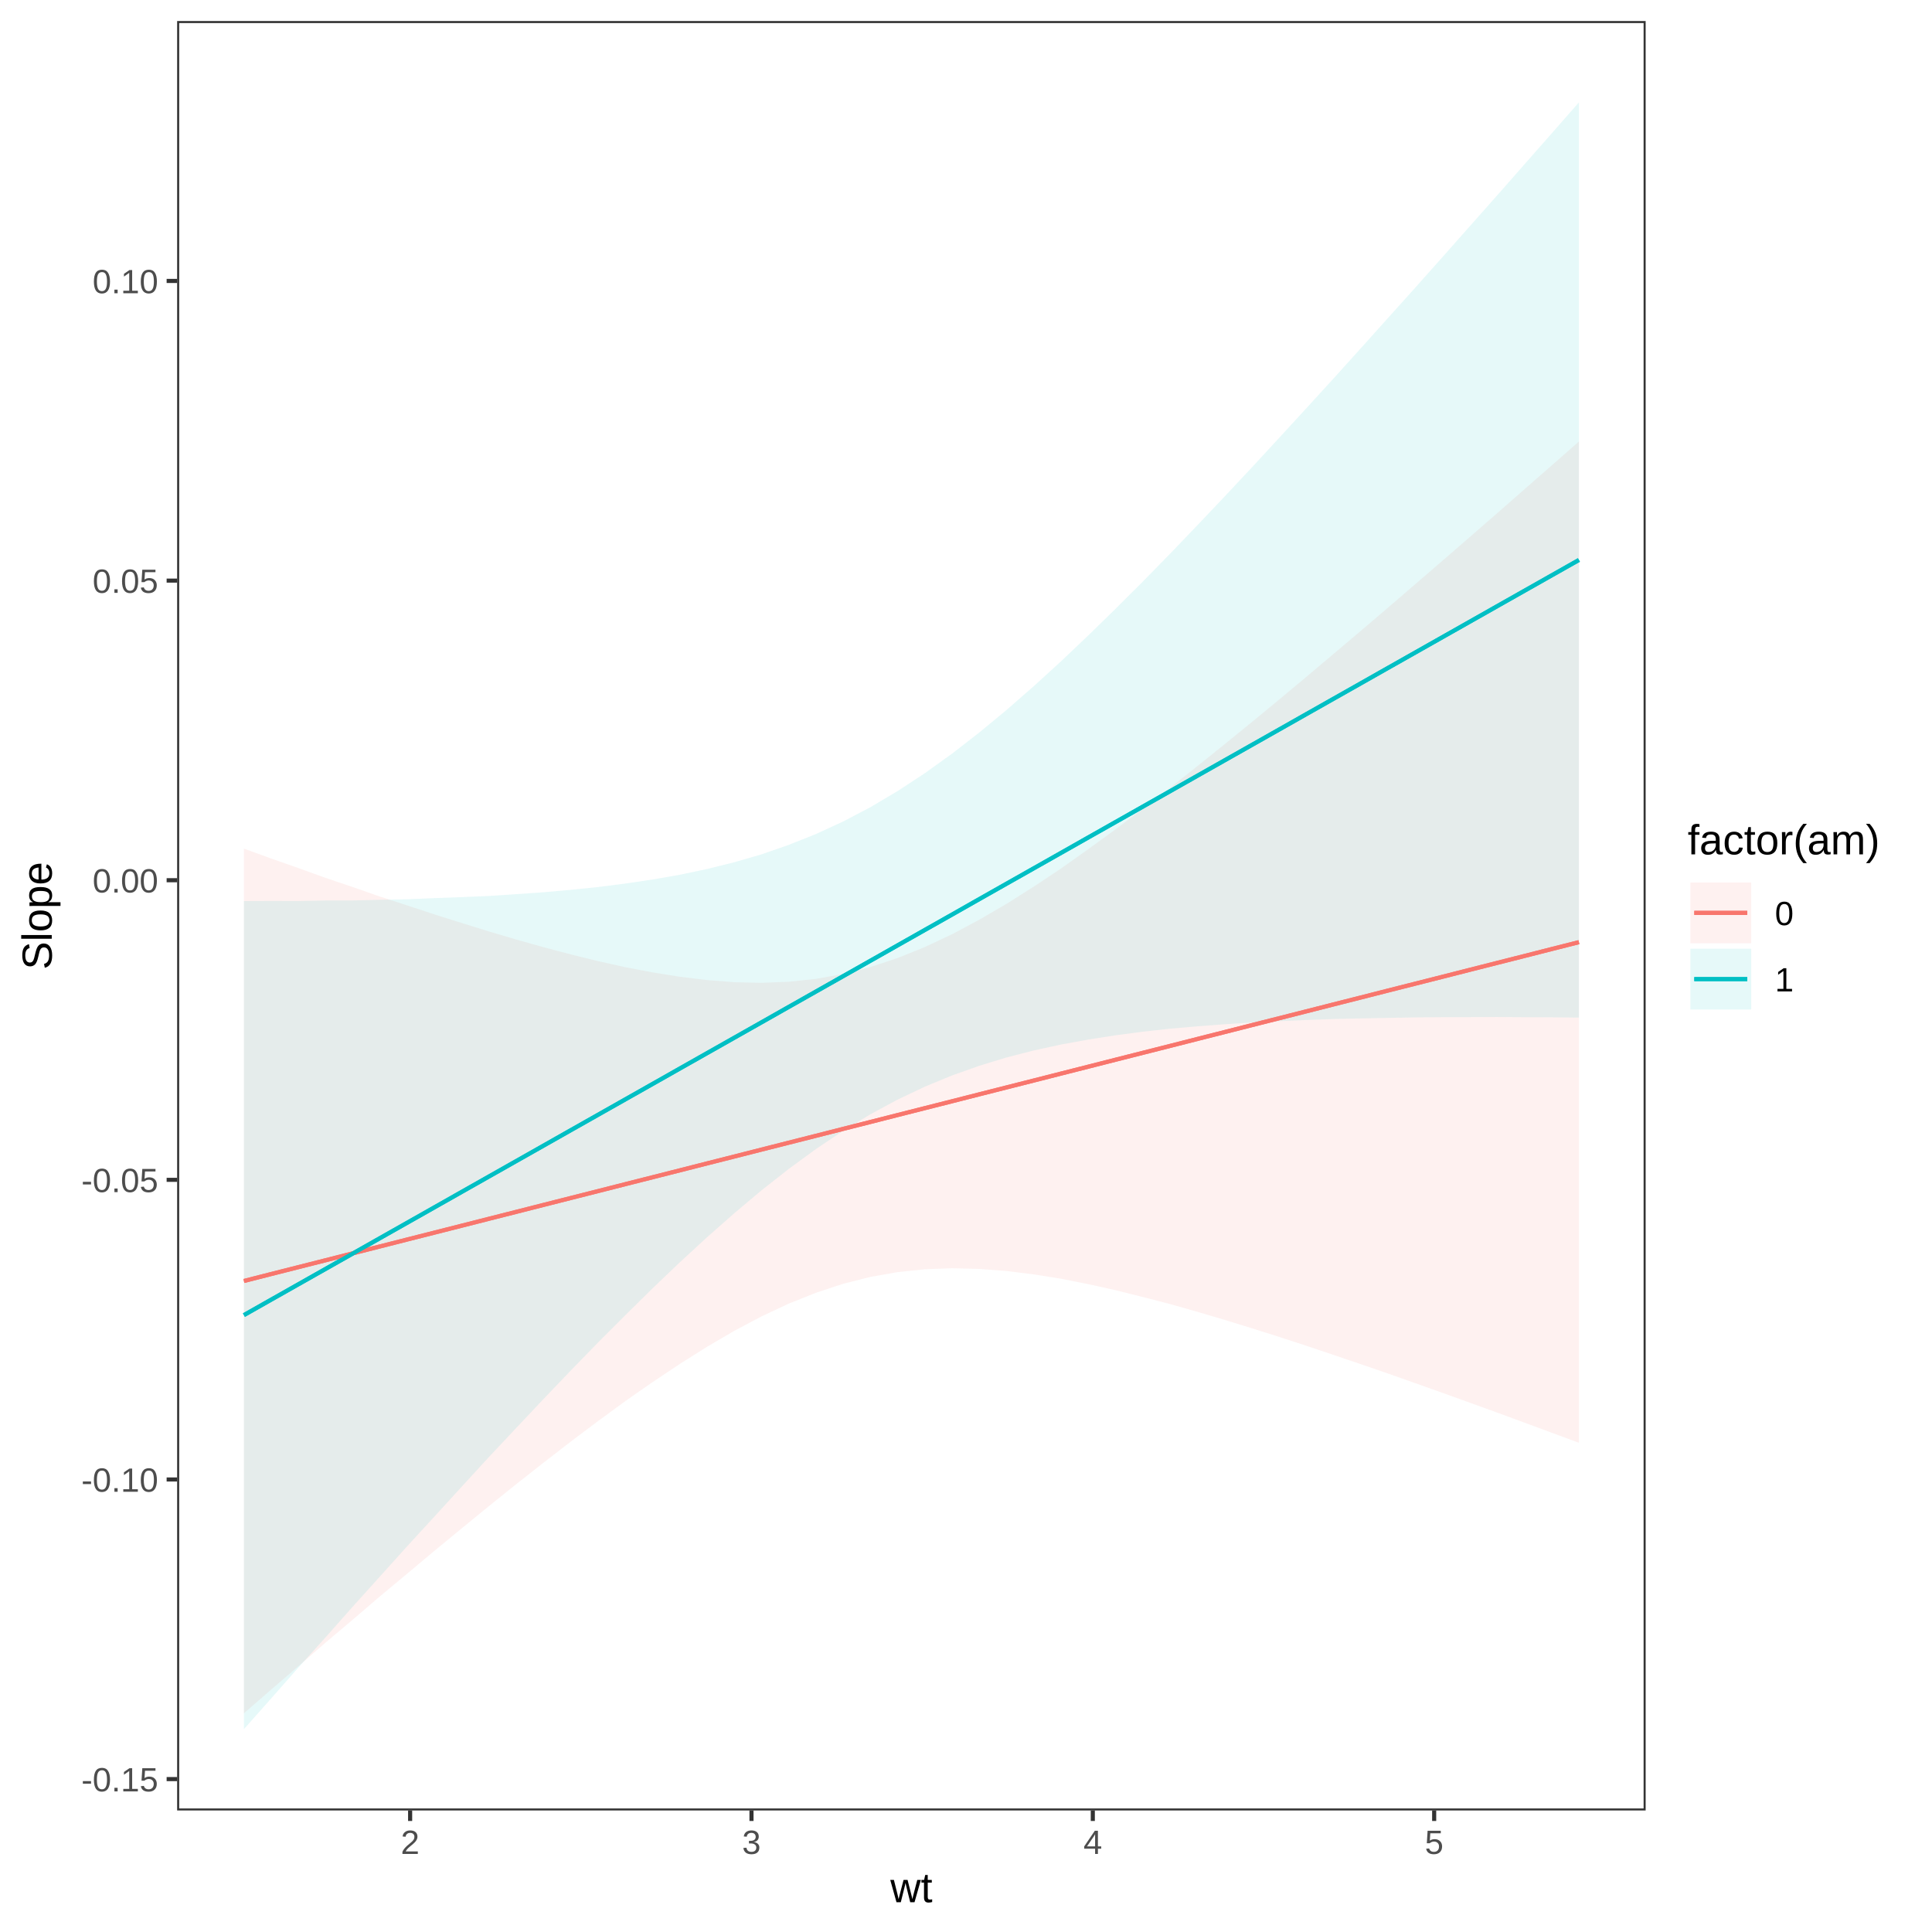
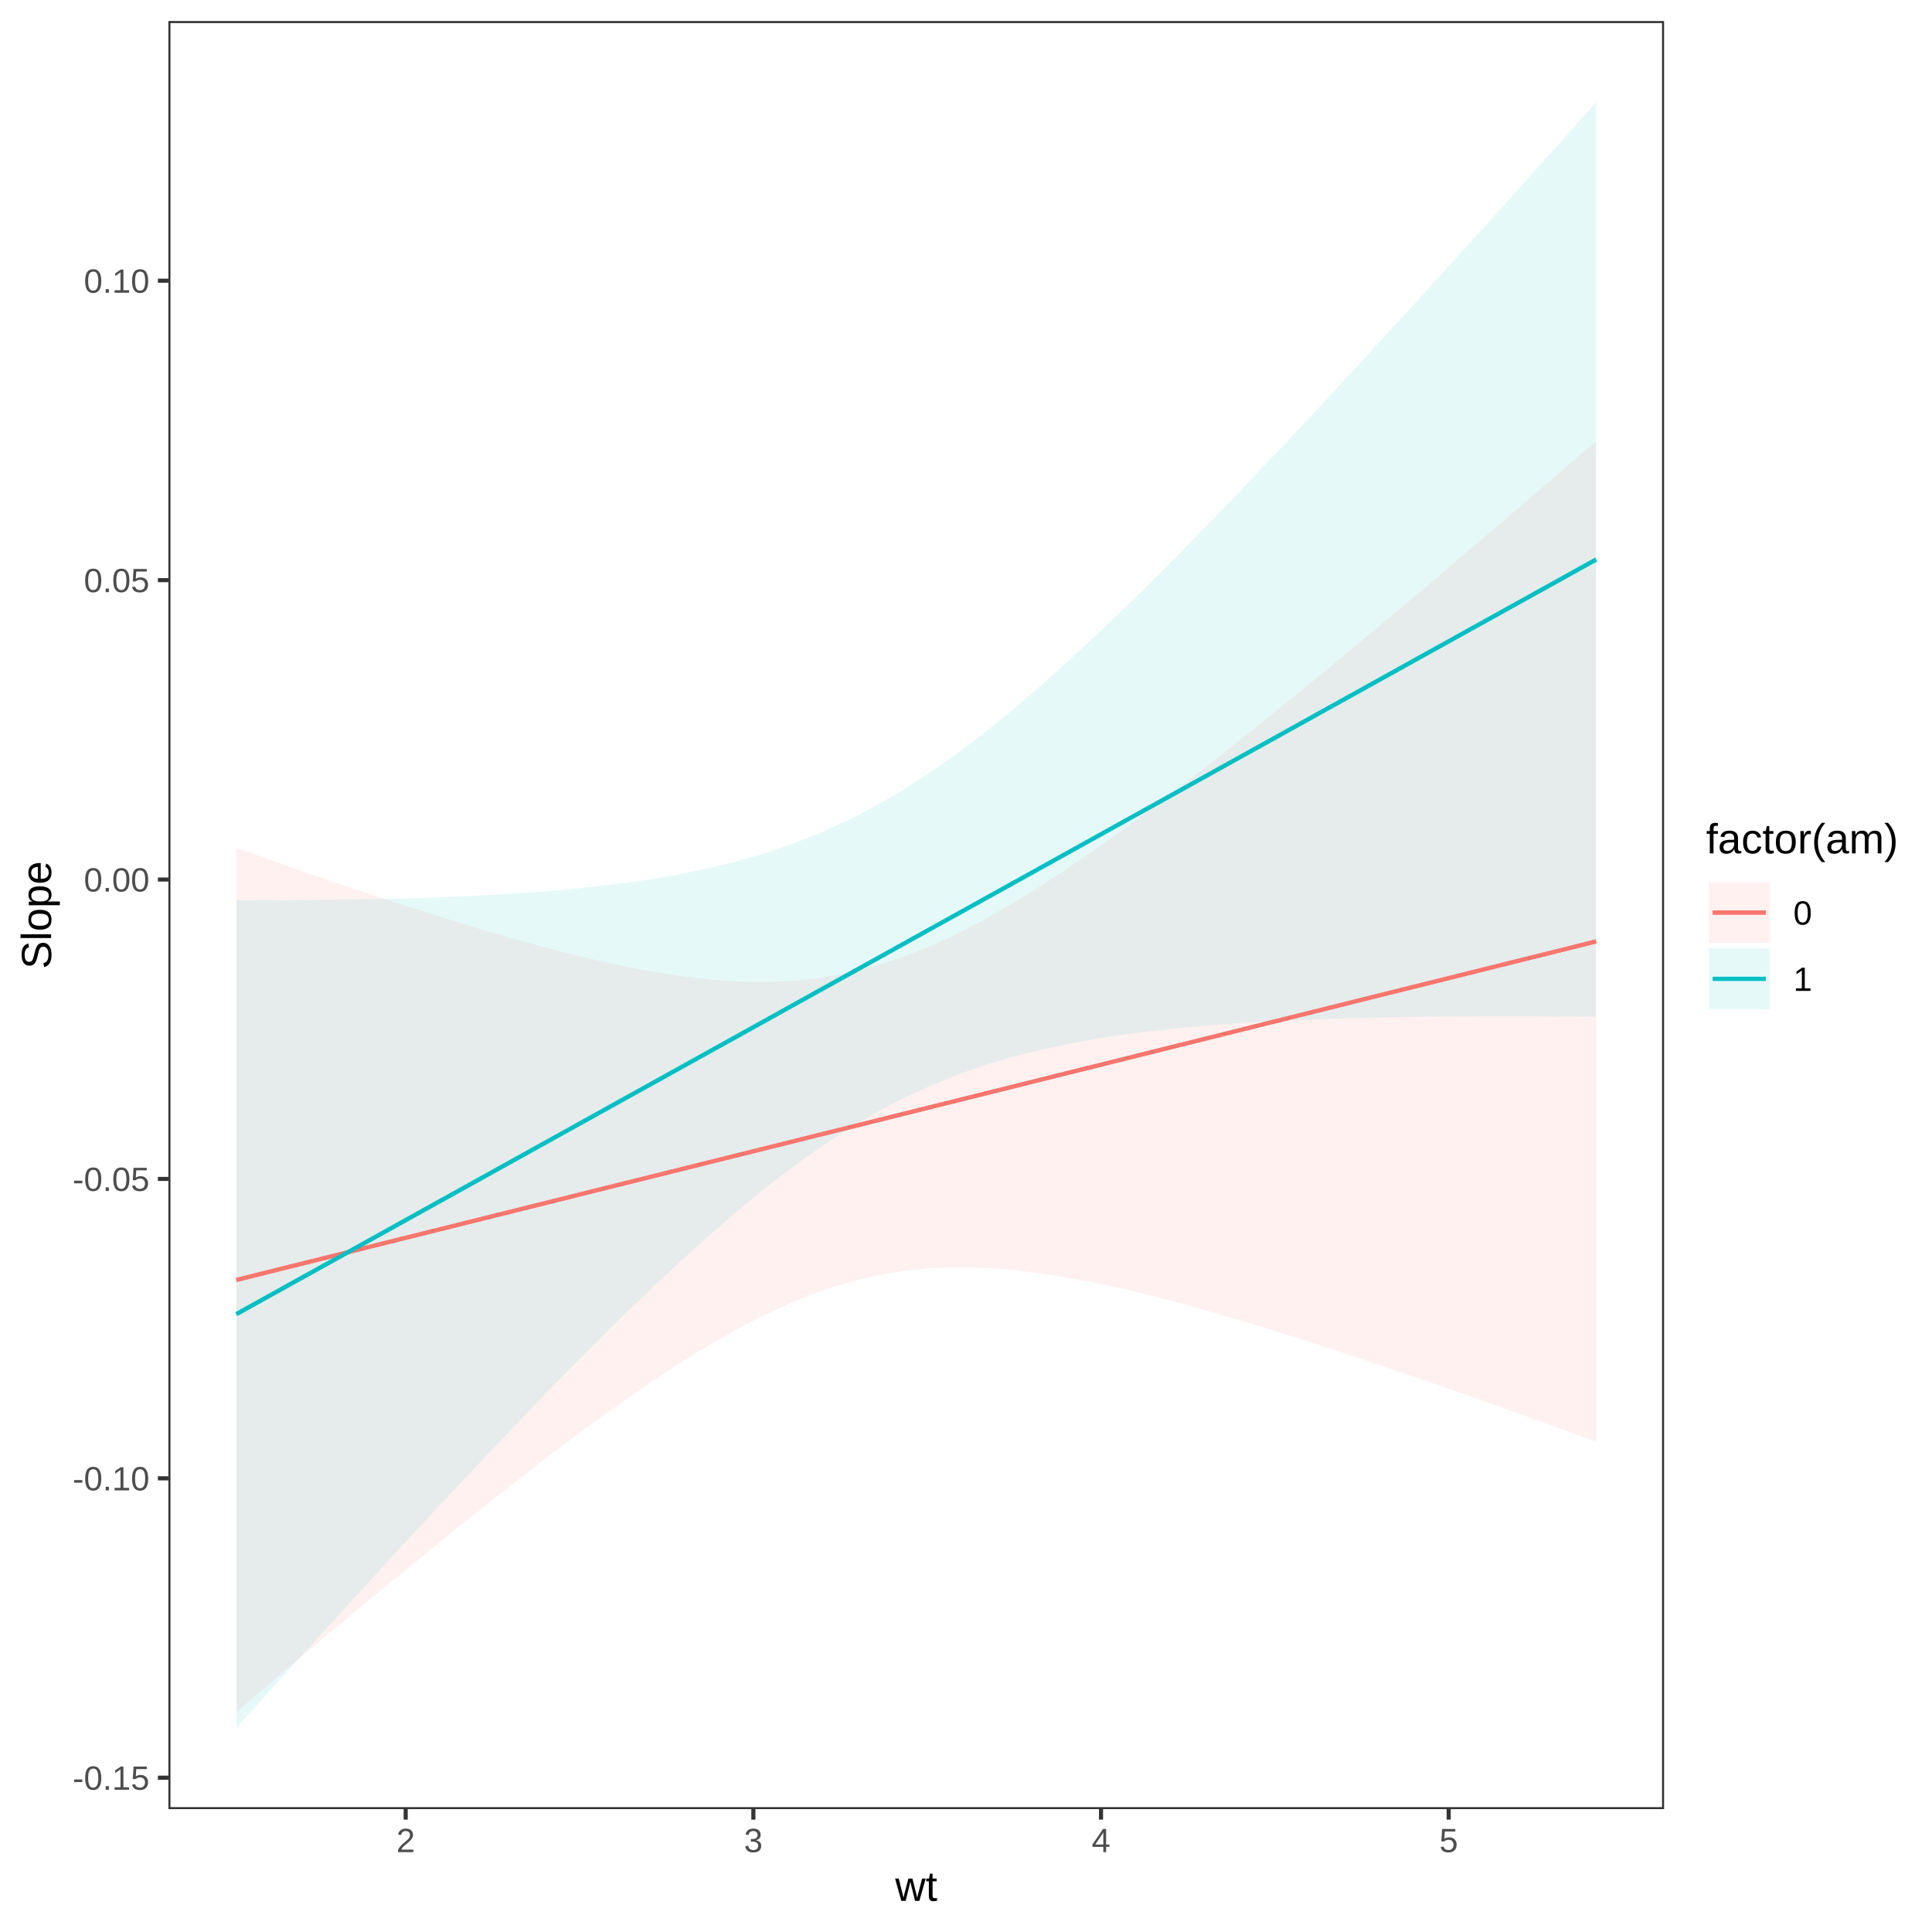
<svg xmlns="http://www.w3.org/2000/svg" class="svglite" width="504.00pt" height="504.00pt" viewBox="0 0 504.00 504.00">
  <defs>
    <style type="text/css">
    .svglite line, .svglite polyline, .svglite polygon, .svglite path, .svglite rect, .svglite circle {
      fill: none;
      stroke: #000000;
      stroke-linecap: round;
      stroke-linejoin: round;
      stroke-miterlimit: 10.00;
    }
    .svglite text {
      white-space: pre;
    }
  </style>
  </defs>
  <rect width="100%" height="100%" style="stroke: none; fill: #FFFFFF;" />
  <defs>
    <clipPath id="cpMC4wMHw1MDQuMDB8MC4wMHw1MDQuMDA=">
      <rect x="0.00" y="0.00" width="504.00" height="504.00" />
    </clipPath>
  </defs>
  <g clip-path="url(#cpMC4wMHw1MDQuMDB8MC4wMHw1MDQuMDA=)">
-     <rect x="0.00" y="0.00" width="504.00" height="504.00" style="stroke-width: 1.07; stroke: #FFFFFF; fill: #FFFFFF;" />
+     <rect x="0" y="0.00" width="504.00" height="504.00" style="stroke-width: 1.07; stroke: #FFFFFF; fill: #FFFFFF;" />
  </g>
  <defs>
-     <clipPath id="cpNDYuMjF8NDI5LjMwfDUuNDh8NDcyLjI5">
-       <rect x="46.21" y="5.48" width="383.09" height="466.82" />
+     <clipPath id="cpNDMuOTN8NDM0LjExfDUuNDh8NDcxLjk1">
+       <rect x="43.93" y="5.48" width="390.18" height="466.47" />
    </clipPath>
  </defs>
-   <g clip-path="url(#cpNDYuMjF8NDI5LjMwfDUuNDh8NDcyLjI5)">
-     <rect x="46.21" y="5.48" width="383.09" height="466.82" style="stroke-width: 1.07; stroke: none; fill: #FFFFFF;" />
-     <polygon points="63.63,221.38 70.73,223.96 77.84,226.46 84.95,229.02 92.06,231.42 99.16,233.90 106.27,236.21 113.38,238.56 120.48,240.79 127.59,243.00 134.70,245.10 141.81,247.10 148.91,248.98 156.02,250.73 163.13,252.32 170.24,253.67 177.34,254.80 184.45,255.67 191.56,256.23 198.67,256.38 205.77,256.11 212.88,255.35 219.99,254.08 227.10,252.26 234.20,249.90 241.31,247.03 248.42,243.69 255.52,239.89 262.63,235.75 269.74,231.25 276.85,226.51 283.95,221.48 291.06,216.31 298.17,210.92 305.28,205.47 312.38,199.84 319.49,194.13 326.60,188.34 333.71,182.48 340.81,176.55 347.92,170.55 355.03,164.54 362.13,158.48 369.24,152.36 376.35,146.22 383.46,140.06 390.56,133.88 397.67,127.65 404.78,121.42 411.89,115.18 411.89,376.37 404.78,373.75 397.67,371.12 390.56,368.50 383.46,365.93 376.35,363.37 369.24,360.84 362.13,358.33 355.03,355.88 347.92,353.47 340.81,351.08 333.71,348.76 326.60,346.51 319.49,344.32 312.38,342.22 305.28,340.20 298.17,338.36 291.06,336.58 283.95,335.01 276.85,333.59 269.74,332.46 262.63,331.57 255.52,331.03 248.42,330.84 241.31,331.11 234.20,331.85 227.10,333.10 219.99,334.89 212.88,337.23 205.77,340.07 198.67,343.40 191.56,347.17 184.45,351.33 177.34,355.81 170.24,360.55 163.13,365.50 156.02,370.71 148.91,376.06 141.81,381.55 134.70,387.15 127.59,392.86 120.48,398.68 113.38,404.52 106.27,410.48 99.16,416.40 92.06,422.49 84.95,428.49 77.84,434.66 70.73,440.77 63.63,446.95 " style="stroke-width: 0.00; stroke: none; stroke-linecap: butt; fill: #F8766D; fill-opacity: 0.10;" />
-     <polyline points="63.63,221.38 70.73,223.96 77.84,226.46 84.95,229.02 92.06,231.42 99.16,233.90 106.27,236.21 113.38,238.56 120.48,240.79 127.59,243.00 134.70,245.10 141.81,247.10 148.91,248.98 156.02,250.73 163.13,252.32 170.24,253.67 177.34,254.80 184.45,255.67 191.56,256.23 198.67,256.38 205.77,256.11 212.88,255.35 219.99,254.08 227.10,252.26 234.20,249.90 241.31,247.03 248.42,243.69 255.52,239.89 262.63,235.75 269.74,231.25 276.85,226.51 283.95,221.48 291.06,216.31 298.17,210.92 305.28,205.47 312.38,199.84 319.49,194.13 326.60,188.34 333.71,182.48 340.81,176.55 347.92,170.55 355.03,164.54 362.13,158.48 369.24,152.36 376.35,146.22 383.46,140.06 390.56,133.88 397.67,127.65 404.78,121.42 411.89,115.18 " style="stroke-width: 1.07; stroke: none; stroke-linecap: butt;" />
-     <polyline points="411.89,376.37 404.78,373.75 397.67,371.12 390.56,368.50 383.46,365.93 376.35,363.37 369.24,360.84 362.13,358.33 355.03,355.88 347.92,353.47 340.81,351.08 333.71,348.76 326.60,346.51 319.49,344.32 312.38,342.22 305.28,340.20 298.17,338.36 291.06,336.58 283.95,335.01 276.85,333.59 269.74,332.46 262.63,331.57 255.52,331.03 248.42,330.84 241.31,331.11 234.20,331.85 227.10,333.10 219.99,334.89 212.88,337.23 205.77,340.07 198.67,343.40 191.56,347.17 184.45,351.33 177.34,355.81 170.24,360.55 163.13,365.50 156.02,370.71 148.91,376.06 141.81,381.55 134.70,387.15 127.59,392.86 120.48,398.68 113.38,404.52 106.27,410.48 99.16,416.40 92.06,422.49 84.95,428.49 77.84,434.66 70.73,440.77 63.63,446.95 " style="stroke-width: 1.07; stroke: none; stroke-linecap: butt;" />
-     <polygon points="63.63,235.07 70.73,235.02 77.84,235.05 84.95,234.91 92.06,234.90 99.16,234.73 106.27,234.59 113.38,234.29 120.48,234.03 127.59,233.73 134.70,233.26 141.81,232.76 148.91,232.13 156.02,231.40 163.13,230.49 170.24,229.44 177.34,228.20 184.45,226.70 191.56,224.93 198.67,222.87 205.77,220.40 212.88,217.56 219.99,214.29 227.10,210.55 234.20,206.34 241.31,201.67 248.42,196.56 255.52,191.04 262.63,185.17 269.74,178.95 276.85,172.46 283.95,165.71 291.06,158.77 298.17,151.67 305.28,144.41 312.38,137.00 319.49,129.50 326.60,121.91 333.71,114.21 340.81,106.47 347.92,98.69 355.03,90.81 362.13,82.90 369.24,74.99 376.35,67.01 383.46,58.98 390.56,50.97 397.67,42.88 404.78,34.81 411.89,26.70 411.89,265.46 404.78,265.39 397.67,265.36 390.56,265.31 383.46,265.34 376.35,265.35 369.24,265.41 362.13,265.54 355.03,265.67 347.92,265.83 340.81,266.09 333.71,266.39 326.60,266.74 319.49,267.19 312.38,267.73 305.28,268.35 298.17,269.13 291.06,270.07 283.95,271.18 276.85,272.47 269.74,274.02 262.63,275.84 255.52,278.01 248.42,280.53 241.31,283.46 234.20,286.83 227.10,290.66 219.99,294.96 212.88,299.73 205.77,304.93 198.67,310.51 191.56,316.49 184.45,322.76 177.34,329.30 170.24,336.09 163.13,343.09 156.02,350.21 148.91,357.52 141.81,364.94 134.70,372.48 127.59,380.05 120.48,387.79 113.38,395.57 106.27,403.31 99.16,411.21 92.06,419.08 84.95,427.11 77.84,435.01 70.73,443.08 63.63,451.08 " style="stroke-width: 0.00; stroke: none; stroke-linecap: butt; fill: #00BFC4; fill-opacity: 0.10;" />
-     <polyline points="63.63,235.07 70.73,235.02 77.84,235.05 84.95,234.91 92.06,234.90 99.16,234.73 106.27,234.59 113.38,234.29 120.48,234.03 127.59,233.73 134.70,233.26 141.81,232.76 148.91,232.13 156.02,231.40 163.13,230.49 170.24,229.44 177.34,228.20 184.45,226.70 191.56,224.93 198.67,222.87 205.77,220.40 212.88,217.56 219.99,214.29 227.10,210.55 234.20,206.34 241.31,201.67 248.42,196.56 255.52,191.04 262.63,185.17 269.74,178.95 276.85,172.46 283.95,165.71 291.06,158.77 298.17,151.67 305.28,144.41 312.38,137.00 319.49,129.50 326.60,121.91 333.71,114.21 340.81,106.47 347.92,98.69 355.03,90.81 362.13,82.90 369.24,74.99 376.35,67.01 383.46,58.98 390.56,50.97 397.67,42.88 404.78,34.81 411.89,26.70 " style="stroke-width: 1.07; stroke: none; stroke-linecap: butt;" />
-     <polyline points="411.89,265.46 404.78,265.39 397.67,265.36 390.56,265.31 383.46,265.34 376.35,265.35 369.24,265.41 362.13,265.54 355.03,265.67 347.92,265.83 340.81,266.09 333.71,266.39 326.60,266.74 319.49,267.19 312.38,267.73 305.28,268.35 298.17,269.13 291.06,270.07 283.95,271.18 276.85,272.47 269.74,274.02 262.63,275.84 255.52,278.01 248.42,280.53 241.31,283.46 234.20,286.83 227.10,290.66 219.99,294.96 212.88,299.73 205.77,304.93 198.67,310.51 191.56,316.49 184.45,322.76 177.34,329.30 170.24,336.09 163.13,343.09 156.02,350.21 148.91,357.52 141.81,364.94 134.70,372.48 127.59,380.05 120.48,387.79 113.38,395.57 106.27,403.31 99.16,411.21 92.06,419.08 84.95,427.11 77.84,435.01 70.73,443.08 63.63,451.08 " style="stroke-width: 1.07; stroke: none; stroke-linecap: butt;" />
-     <polyline points="63.63,334.17 70.73,332.36 77.84,330.56 84.95,328.76 92.06,326.95 99.16,325.15 106.27,323.34 113.38,321.54 120.48,319.74 127.59,317.93 134.70,316.13 141.81,314.32 148.91,312.52 156.02,310.72 163.13,308.91 170.24,307.11 177.34,305.31 184.45,303.50 191.56,301.70 198.67,299.89 205.77,298.09 212.88,296.29 219.99,294.48 227.10,292.68 234.20,290.87 241.31,289.07 248.42,287.27 255.52,285.46 262.63,283.66 269.74,281.86 276.85,280.05 283.95,278.25 291.06,276.44 298.17,274.64 305.28,272.84 312.38,271.03 319.49,269.23 326.60,267.42 333.71,265.62 340.81,263.82 347.92,262.01 355.03,260.21 362.13,258.40 369.24,256.60 376.35,254.80 383.46,252.99 390.56,251.19 397.67,249.39 404.78,247.58 411.89,245.78 " style="stroke-width: 1.07; stroke: #F8766D; stroke-linecap: butt;" />
-     <polyline points="63.63,343.07 70.73,339.05 77.84,335.03 84.95,331.01 92.06,326.99 99.16,322.97 106.27,318.95 113.38,314.93 120.48,310.91 127.59,306.89 134.70,302.87 141.81,298.85 148.91,294.83 156.02,290.81 163.13,286.79 170.24,282.77 177.34,278.75 184.45,274.73 191.56,270.71 198.67,266.69 205.77,262.67 212.88,258.65 219.99,254.63 227.10,250.61 234.20,246.59 241.31,242.57 248.42,238.55 255.52,234.52 262.63,230.50 269.74,226.48 276.85,222.46 283.95,218.44 291.06,214.42 298.17,210.40 305.28,206.38 312.38,202.36 319.49,198.34 326.60,194.32 333.71,190.30 340.81,186.28 347.92,182.26 355.03,178.24 362.13,174.22 369.24,170.20 376.35,166.18 383.46,162.16 390.56,158.14 397.67,154.12 404.78,150.10 411.89,146.08 " style="stroke-width: 1.07; stroke: #00BFC4; stroke-linecap: butt;" />
-     <polyline points="63.63,334.17 70.73,332.36 77.84,330.56 84.95,328.76 92.06,326.95 99.16,325.15 106.27,323.34 113.38,321.54 120.48,319.74 127.59,317.93 134.70,316.13 141.81,314.32 148.91,312.52 156.02,310.72 163.13,308.91 170.24,307.11 177.34,305.31 184.45,303.50 191.56,301.70 198.67,299.89 205.77,298.09 212.88,296.29 219.99,294.48 227.10,292.68 234.20,290.87 241.31,289.07 248.42,287.27 255.52,285.46 262.63,283.66 269.74,281.86 276.85,280.05 283.95,278.25 291.06,276.44 298.17,274.64 305.28,272.84 312.38,271.03 319.49,269.23 326.60,267.42 333.71,265.62 340.81,263.82 347.92,262.01 355.03,260.21 362.13,258.40 369.24,256.60 376.35,254.80 383.46,252.99 390.56,251.19 397.67,249.39 404.78,247.58 411.89,245.78 " style="stroke-width: 1.07; stroke: #F8766D; stroke-linecap: butt;" />
-     <polyline points="63.63,343.07 70.73,339.05 77.84,335.03 84.95,331.01 92.06,326.99 99.16,322.97 106.27,318.95 113.38,314.93 120.48,310.91 127.59,306.89 134.70,302.87 141.81,298.85 148.91,294.83 156.02,290.81 163.13,286.79 170.24,282.77 177.34,278.75 184.45,274.73 191.56,270.71 198.67,266.69 205.77,262.67 212.88,258.65 219.99,254.63 227.10,250.61 234.20,246.59 241.31,242.57 248.42,238.55 255.52,234.52 262.63,230.50 269.74,226.48 276.85,222.46 283.95,218.44 291.06,214.42 298.17,210.40 305.28,206.38 312.38,202.36 319.49,198.34 326.60,194.32 333.71,190.30 340.81,186.28 347.92,182.26 355.03,178.24 362.13,174.22 369.24,170.20 376.35,166.18 383.46,162.16 390.56,158.14 397.67,154.12 404.78,150.10 411.89,146.08 " style="stroke-width: 1.07; stroke: #00BFC4; stroke-linecap: butt;" />
-     <rect x="46.21" y="5.48" width="383.09" height="466.82" style="stroke-width: 1.07; stroke: #333333;" />
+   <g clip-path="url(#cpNDMuOTN8NDM0LjExfDUuNDh8NDcxLjk1)">
+     <rect x="43.93" y="5.48" width="390.18" height="466.47" style="stroke-width: 1.07; stroke: none; fill: #FFFFFF;" />
+     <polygon points="61.67,221.19 68.90,223.78 76.14,226.34 83.38,228.84 90.62,231.30 97.86,233.68 105.10,236.03 112.34,238.34 119.58,240.63 126.82,242.84 134.06,244.91 141.29,246.92 148.53,248.79 155.77,250.53 163.01,252.10 170.25,253.47 177.49,254.62 184.73,255.49 191.97,256.03 199.21,256.18 206.44,255.91 213.68,255.15 220.92,253.88 228.16,252.06 235.40,249.71 242.64,246.84 249.88,243.50 257.12,239.70 264.36,235.54 271.59,231.08 278.83,226.32 286.07,221.33 293.31,216.17 300.55,210.79 307.79,205.29 315.03,199.70 322.27,193.98 329.51,188.19 336.75,182.32 343.98,176.40 351.22,170.43 358.46,164.41 365.70,158.33 372.94,152.25 380.18,146.10 387.42,139.94 394.66,133.77 401.90,127.55 409.13,121.32 416.37,115.09 416.37,376.08 409.13,373.46 401.90,370.83 394.66,368.21 387.42,365.65 380.18,363.09 372.94,360.54 365.70,358.08 358.46,355.60 351.22,353.18 343.98,350.82 336.75,348.50 329.51,346.24 322.27,344.06 315.03,341.94 307.79,339.95 300.55,338.05 293.31,336.28 286.07,334.73 278.83,333.35 271.59,332.19 264.36,331.33 257.12,330.78 249.88,330.59 242.64,330.84 235.40,331.59 228.16,332.84 220.92,334.63 213.68,336.96 206.44,339.81 199.21,343.14 191.97,346.90 184.73,351.04 177.49,355.51 170.25,360.27 163.01,365.24 155.77,370.42 148.53,375.77 141.29,381.24 134.06,386.85 126.82,392.53 119.58,398.34 112.34,404.23 105.10,410.16 97.86,416.10 90.62,422.10 83.38,428.16 76.14,434.26 68.90,440.43 61.67,446.62 " style="stroke-width: 0.00; stroke: none; stroke-linecap: butt; fill: #F8766D; fill-opacity: 0.10;" />
+     <polyline points="61.67,221.19 68.90,223.78 76.14,226.34 83.38,228.84 90.62,231.30 97.86,233.68 105.10,236.03 112.34,238.34 119.58,240.63 126.82,242.84 134.06,244.91 141.29,246.92 148.53,248.79 155.77,250.53 163.01,252.10 170.25,253.47 177.49,254.62 184.73,255.49 191.97,256.03 199.21,256.18 206.44,255.91 213.68,255.15 220.92,253.88 228.16,252.06 235.40,249.71 242.64,246.84 249.88,243.50 257.12,239.70 264.36,235.54 271.59,231.08 278.83,226.32 286.07,221.33 293.31,216.17 300.55,210.79 307.79,205.29 315.03,199.70 322.27,193.98 329.51,188.19 336.75,182.32 343.98,176.40 351.22,170.43 358.46,164.41 365.70,158.33 372.94,152.25 380.18,146.10 387.42,139.94 394.66,133.77 401.90,127.55 409.13,121.32 416.37,115.09 " style="stroke-width: 1.07; stroke: none; stroke-linecap: butt;" />
+     <polyline points="416.37,376.08 409.13,373.46 401.90,370.83 394.66,368.21 387.42,365.65 380.18,363.09 372.94,360.54 365.70,358.08 358.46,355.60 351.22,353.18 343.98,350.82 336.75,348.50 329.51,346.24 322.27,344.06 315.03,341.94 307.79,339.95 300.55,338.05 293.31,336.28 286.07,334.73 278.83,333.35 271.59,332.19 264.36,331.33 257.12,330.78 249.88,330.59 242.64,330.84 235.40,331.59 228.16,332.84 220.92,334.63 213.68,336.96 206.44,339.81 199.21,343.14 191.97,346.90 184.73,351.04 177.49,355.51 170.25,360.27 163.01,365.24 155.77,370.42 148.53,375.77 141.29,381.24 134.06,386.85 126.82,392.53 119.58,398.34 112.34,404.23 105.10,410.16 97.86,416.10 90.62,422.10 83.38,428.16 76.14,434.26 68.90,440.43 61.67,446.62 " style="stroke-width: 1.07; stroke: none; stroke-linecap: butt;" />
+     <polygon points="61.67,234.86 68.90,234.84 76.14,234.85 83.38,234.76 90.62,234.68 97.86,234.54 105.10,234.42 112.34,234.15 119.58,233.87 126.82,233.52 134.06,233.10 141.29,232.60 148.53,231.97 155.77,231.21 163.01,230.33 170.25,229.30 177.49,228.02 184.73,226.52 191.97,224.73 199.21,222.70 206.44,220.23 213.68,217.39 220.92,214.10 228.16,210.38 235.40,206.17 242.64,201.51 249.88,196.41 257.12,190.89 264.36,185.01 271.59,178.80 278.83,172.30 286.07,165.58 293.31,158.65 300.55,151.54 307.79,144.27 315.03,136.88 322.27,129.39 329.51,121.79 336.75,114.12 343.98,106.39 351.22,98.58 358.46,90.73 365.70,82.85 372.94,74.90 380.18,66.93 387.42,58.93 394.66,50.90 401.90,42.85 409.13,34.77 416.37,26.68 416.37,265.24 409.13,265.19 401.90,265.14 394.66,265.13 387.42,265.13 380.18,265.17 372.94,265.23 365.70,265.31 358.46,265.46 351.22,265.65 343.98,265.87 336.75,266.19 329.51,266.54 322.27,266.98 315.03,267.53 307.79,268.17 300.55,268.94 293.31,269.85 286.07,270.96 278.83,272.27 271.59,273.81 264.36,275.63 257.12,277.79 249.88,280.30 242.64,283.24 235.40,286.61 228.16,290.43 220.92,294.75 213.68,299.50 206.44,304.69 199.21,310.25 191.97,316.26 184.73,322.51 177.49,329.04 170.25,335.79 163.01,342.80 155.77,349.95 148.53,357.23 141.29,364.63 134.06,372.17 126.82,379.78 119.58,387.46 112.34,395.22 105.10,402.98 97.86,410.90 90.62,418.79 83.38,426.75 76.14,434.69 68.90,442.74 61.67,450.75 " style="stroke-width: 0.00; stroke: none; stroke-linecap: butt; fill: #00BFC4; fill-opacity: 0.10;" />
+     <polyline points="61.67,234.86 68.90,234.84 76.14,234.85 83.38,234.76 90.62,234.68 97.86,234.54 105.10,234.42 112.34,234.15 119.58,233.87 126.82,233.52 134.06,233.10 141.29,232.60 148.53,231.97 155.77,231.21 163.01,230.33 170.25,229.30 177.49,228.02 184.73,226.52 191.97,224.73 199.21,222.70 206.44,220.23 213.68,217.39 220.92,214.10 228.16,210.38 235.40,206.17 242.64,201.51 249.88,196.41 257.12,190.89 264.36,185.01 271.59,178.80 278.83,172.30 286.07,165.58 293.31,158.65 300.55,151.54 307.79,144.27 315.03,136.88 322.27,129.39 329.51,121.79 336.75,114.12 343.98,106.39 351.22,98.58 358.46,90.73 365.70,82.85 372.94,74.90 380.18,66.93 387.42,58.93 394.66,50.90 401.90,42.85 409.13,34.77 416.37,26.68 " style="stroke-width: 1.07; stroke: none; stroke-linecap: butt;" />
+     <polyline points="416.37,265.24 409.13,265.19 401.90,265.14 394.66,265.13 387.42,265.13 380.18,265.17 372.94,265.23 365.70,265.31 358.46,265.46 351.22,265.65 343.98,265.87 336.75,266.19 329.51,266.54 322.27,266.98 315.03,267.53 307.79,268.17 300.55,268.94 293.31,269.85 286.07,270.96 278.83,272.27 271.59,273.81 264.36,275.63 257.12,277.79 249.88,280.30 242.64,283.24 235.40,286.61 228.16,290.43 220.92,294.75 213.68,299.50 206.44,304.69 199.21,310.25 191.97,316.26 184.73,322.51 177.49,329.04 170.25,335.79 163.01,342.80 155.77,349.95 148.53,357.23 141.29,364.63 134.06,372.17 126.82,379.78 119.58,387.46 112.34,395.22 105.10,402.98 97.86,410.90 90.62,418.79 83.38,426.75 76.14,434.69 68.90,442.74 61.67,450.75 " style="stroke-width: 1.07; stroke: none; stroke-linecap: butt;" />
+     <polyline points="61.67,333.91 68.90,332.10 76.14,330.30 83.38,328.50 90.62,326.70 97.86,324.89 105.10,323.09 112.34,321.29 119.58,319.49 126.82,317.68 134.06,315.88 141.29,314.08 148.53,312.28 155.77,310.47 163.01,308.67 170.25,306.87 177.49,305.07 184.73,303.26 191.97,301.46 199.21,299.66 206.44,297.86 213.68,296.05 220.92,294.25 228.16,292.45 235.40,290.65 242.64,288.84 249.88,287.04 257.12,285.24 264.36,283.44 271.59,281.63 278.83,279.83 286.07,278.03 293.31,276.23 300.55,274.42 307.79,272.62 315.03,270.82 322.27,269.02 329.51,267.21 336.75,265.41 343.98,263.61 351.22,261.81 358.46,260.00 365.70,258.20 372.94,256.40 380.18,254.60 387.42,252.79 394.66,250.99 401.90,249.19 409.13,247.39 416.37,245.58 " style="stroke-width: 1.07; stroke: #F8766D; stroke-linecap: butt;" />
+     <polyline points="61.67,342.81 68.90,338.79 76.14,334.77 83.38,330.75 90.62,326.74 97.86,322.72 105.10,318.70 112.34,314.68 119.58,310.67 126.82,306.65 134.06,302.63 141.29,298.62 148.53,294.60 155.77,290.58 163.01,286.56 170.25,282.55 177.49,278.53 184.73,274.51 191.97,270.50 199.21,266.48 206.44,262.46 213.68,258.44 220.92,254.43 228.16,250.41 235.40,246.39 242.64,242.37 249.88,238.36 257.12,234.34 264.36,230.32 271.59,226.31 278.83,222.29 286.07,218.27 293.31,214.25 300.55,210.24 307.79,206.22 315.03,202.20 322.27,198.18 329.51,194.17 336.75,190.15 343.98,186.13 351.22,182.12 358.46,178.10 365.70,174.08 372.94,170.06 380.18,166.05 387.42,162.03 394.66,158.01 401.90,154.00 409.13,149.98 416.37,145.96 " style="stroke-width: 1.07; stroke: #00BFC4; stroke-linecap: butt;" />
+     <polyline points="61.67,333.91 68.90,332.10 76.14,330.30 83.38,328.50 90.62,326.70 97.86,324.89 105.10,323.09 112.34,321.29 119.58,319.49 126.82,317.68 134.06,315.88 141.29,314.08 148.53,312.28 155.77,310.47 163.01,308.67 170.25,306.87 177.49,305.07 184.73,303.26 191.97,301.46 199.21,299.66 206.44,297.86 213.68,296.05 220.92,294.25 228.16,292.45 235.40,290.65 242.64,288.84 249.88,287.04 257.12,285.24 264.36,283.44 271.59,281.63 278.83,279.83 286.07,278.03 293.31,276.23 300.55,274.42 307.79,272.62 315.03,270.82 322.27,269.02 329.51,267.21 336.75,265.41 343.98,263.61 351.22,261.81 358.46,260.00 365.70,258.20 372.94,256.40 380.18,254.60 387.42,252.79 394.66,250.99 401.90,249.19 409.13,247.39 416.37,245.58 " style="stroke-width: 1.07; stroke: #F8766D; stroke-linecap: butt;" />
+     <polyline points="61.67,342.81 68.90,338.79 76.14,334.77 83.38,330.75 90.62,326.74 97.86,322.72 105.10,318.70 112.34,314.68 119.58,310.67 126.82,306.65 134.06,302.63 141.29,298.62 148.53,294.60 155.77,290.58 163.01,286.56 170.25,282.55 177.49,278.53 184.73,274.51 191.97,270.50 199.21,266.48 206.44,262.46 213.68,258.44 220.92,254.43 228.16,250.41 235.40,246.39 242.64,242.37 249.88,238.36 257.12,234.34 264.36,230.32 271.59,226.31 278.83,222.29 286.07,218.27 293.31,214.25 300.55,210.24 307.79,206.22 315.03,202.20 322.27,198.18 329.51,194.17 336.75,190.15 343.98,186.13 351.22,182.12 358.46,178.10 365.70,174.08 372.94,170.06 380.18,166.05 387.42,162.03 394.66,158.01 401.90,154.00 409.13,149.98 416.37,145.96 " style="stroke-width: 1.07; stroke: #00BFC4; stroke-linecap: butt;" />
+     <rect x="43.93" y="5.48" width="390.18" height="466.47" style="stroke-width: 1.07; stroke: #333333;" />
  </g>
  <g clip-path="url(#cpMC4wMHw1MDQuMDB8MC4wMHw1MDQuMDA=)">
-     <text x="41.28" y="467.32" text-anchor="end" style="font-size: 8.80px;fill: #4D4D4D; font-family: &quot;Arimo&quot;;" textLength="22.75px" lengthAdjust="spacingAndGlyphs">-0.15</text>
-     <text x="41.28" y="389.15" text-anchor="end" style="font-size: 8.80px;fill: #4D4D4D; font-family: &quot;Arimo&quot;;" textLength="22.75px" lengthAdjust="spacingAndGlyphs">-0.10</text>
-     <text x="41.28" y="310.99" text-anchor="end" style="font-size: 8.80px;fill: #4D4D4D; font-family: &quot;Arimo&quot;;" textLength="22.75px" lengthAdjust="spacingAndGlyphs">-0.05</text>
-     <text x="41.28" y="232.83" text-anchor="end" style="font-size: 8.80px;fill: #4D4D4D; font-family: &quot;Arimo&quot;;" textLength="19.58px" lengthAdjust="spacingAndGlyphs">0.00</text>
-     <text x="41.28" y="154.66" text-anchor="end" style="font-size: 8.80px;fill: #4D4D4D; font-family: &quot;Arimo&quot;;" textLength="19.58px" lengthAdjust="spacingAndGlyphs">0.05</text>
-     <text x="41.28" y="76.50" text-anchor="end" style="font-size: 8.80px;fill: #4D4D4D; font-family: &quot;Arimo&quot;;" textLength="19.58px" lengthAdjust="spacingAndGlyphs">0.10</text>
-     <polyline points="43.47,464.11 46.21,464.11 " style="stroke-width: 1.07; stroke: #333333; stroke-linecap: butt;" />
-     <polyline points="43.47,385.95 46.21,385.95 " style="stroke-width: 1.07; stroke: #333333; stroke-linecap: butt;" />
-     <polyline points="43.47,307.78 46.21,307.78 " style="stroke-width: 1.07; stroke: #333333; stroke-linecap: butt;" />
-     <polyline points="43.47,229.62 46.21,229.62 " style="stroke-width: 1.07; stroke: #333333; stroke-linecap: butt;" />
-     <polyline points="43.47,151.46 46.21,151.46 " style="stroke-width: 1.07; stroke: #333333; stroke-linecap: butt;" />
-     <polyline points="43.47,73.29 46.21,73.29 " style="stroke-width: 1.07; stroke: #333333; stroke-linecap: butt;" />
-     <polyline points="106.99,475.03 106.99,472.29 " style="stroke-width: 1.07; stroke: #333333; stroke-linecap: butt;" />
-     <polyline points="196.04,475.03 196.04,472.29 " style="stroke-width: 1.07; stroke: #333333; stroke-linecap: butt;" />
-     <polyline points="285.08,475.03 285.08,472.29 " style="stroke-width: 1.07; stroke: #333333; stroke-linecap: butt;" />
-     <polyline points="374.13,475.03 374.13,472.29 " style="stroke-width: 1.07; stroke: #333333; stroke-linecap: butt;" />
-     <text x="106.99" y="483.64" text-anchor="middle" style="font-size: 8.80px;fill: #4D4D4D; font-family: &quot;Arimo&quot;;" textLength="5.59px" lengthAdjust="spacingAndGlyphs">2</text>
-     <text x="196.04" y="483.64" text-anchor="middle" style="font-size: 8.80px;fill: #4D4D4D; font-family: &quot;Arimo&quot;;" textLength="5.59px" lengthAdjust="spacingAndGlyphs">3</text>
-     <text x="285.08" y="483.64" text-anchor="middle" style="font-size: 8.80px;fill: #4D4D4D; font-family: &quot;Arimo&quot;;" textLength="5.59px" lengthAdjust="spacingAndGlyphs">4</text>
-     <text x="374.13" y="483.64" text-anchor="middle" style="font-size: 8.80px;fill: #4D4D4D; font-family: &quot;Arimo&quot;;" textLength="5.59px" lengthAdjust="spacingAndGlyphs">5</text>
-     <text x="237.76" y="496.23" text-anchor="middle" style="font-size: 11.00px; font-family: &quot;Arimo&quot;;" textLength="13.31px" lengthAdjust="spacingAndGlyphs">wt</text>
-     <text transform="translate(13.50,238.89) rotate(-90)" text-anchor="middle" style="font-size: 11.00px; font-family: &quot;Arimo&quot;;" textLength="30.53px" lengthAdjust="spacingAndGlyphs">Slope</text>
-     <rect x="440.26" y="213.71" width="58.26" height="50.35" style="stroke-width: 1.07; stroke: none; fill: #FFFFFF;" />
-     <text x="440.26" y="222.88" style="font-size: 11.00px; font-family: &quot;Arimo&quot;;" textLength="58.26px" lengthAdjust="spacingAndGlyphs">factor(am)</text>
-     <rect x="440.26" y="229.50" width="17.28" height="17.28" style="stroke-width: 1.07; stroke: none; fill: #FFFFFF;" />
-     <rect x="440.97" y="230.21" width="15.86" height="15.86" style="stroke-width: 1.07; stroke: none; stroke-linecap: butt; stroke-linejoin: miter; fill: #F8766D; fill-opacity: 0.10;" />
-     <line x1="441.99" y1="238.14" x2="455.81" y2="238.14" style="stroke-width: 1.07; stroke: #F8766D; stroke-linecap: butt;" />
-     <line x1="441.99" y1="238.14" x2="455.81" y2="238.14" style="stroke-width: 1.07; stroke: #F8766D; stroke-linecap: butt;" />
-     <rect x="440.26" y="246.78" width="17.28" height="17.28" style="stroke-width: 1.07; stroke: none; fill: #FFFFFF;" />
-     <rect x="440.97" y="247.49" width="15.86" height="15.86" style="stroke-width: 1.07; stroke: none; stroke-linecap: butt; stroke-linejoin: miter; fill: #00BFC4; fill-opacity: 0.10;" />
-     <line x1="441.99" y1="255.42" x2="455.81" y2="255.42" style="stroke-width: 1.07; stroke: #00BFC4; stroke-linecap: butt;" />
-     <line x1="441.99" y1="255.42" x2="455.81" y2="255.42" style="stroke-width: 1.07; stroke: #00BFC4; stroke-linecap: butt;" />
-     <text x="463.02" y="241.35" style="font-size: 8.80px; font-family: &quot;Arimo&quot;;" textLength="5.59px" lengthAdjust="spacingAndGlyphs">0</text>
-     <text x="463.02" y="258.63" style="font-size: 8.80px; font-family: &quot;Arimo&quot;;" textLength="5.59px" lengthAdjust="spacingAndGlyphs">1</text>
+     <text x="39.00" y="466.89" text-anchor="end" style="font-size: 8.80px;fill: #4D4D4D; font-family: &quot;Liberation Sans&quot;;" textLength="20.28px" lengthAdjust="spacingAndGlyphs">-0.15</text>
+     <text x="39.00" y="388.79" text-anchor="end" style="font-size: 8.80px;fill: #4D4D4D; font-family: &quot;Liberation Sans&quot;;" textLength="20.28px" lengthAdjust="spacingAndGlyphs">-0.10</text>
+     <text x="39.00" y="310.69" text-anchor="end" style="font-size: 8.80px;fill: #4D4D4D; font-family: &quot;Liberation Sans&quot;;" textLength="20.28px" lengthAdjust="spacingAndGlyphs">-0.05</text>
+     <text x="39.00" y="232.58" text-anchor="end" style="font-size: 8.80px;fill: #4D4D4D; font-family: &quot;Liberation Sans&quot;;" textLength="17.45px" lengthAdjust="spacingAndGlyphs">0.00</text>
+     <text x="39.00" y="154.48" text-anchor="end" style="font-size: 8.80px;fill: #4D4D4D; font-family: &quot;Liberation Sans&quot;;" textLength="17.45px" lengthAdjust="spacingAndGlyphs">0.05</text>
+     <text x="39.00" y="76.37" text-anchor="end" style="font-size: 8.80px;fill: #4D4D4D; font-family: &quot;Liberation Sans&quot;;" textLength="17.45px" lengthAdjust="spacingAndGlyphs">0.10</text>
+     <polyline points="41.19,463.75 43.93,463.75 " style="stroke-width: 1.07; stroke: #333333; stroke-linecap: butt;" />
+     <polyline points="41.19,385.65 43.93,385.65 " style="stroke-width: 1.07; stroke: #333333; stroke-linecap: butt;" />
+     <polyline points="41.19,307.54 43.93,307.54 " style="stroke-width: 1.07; stroke: #333333; stroke-linecap: butt;" />
+     <polyline points="41.19,229.44 43.93,229.44 " style="stroke-width: 1.07; stroke: #333333; stroke-linecap: butt;" />
+     <polyline points="41.19,151.34 43.93,151.34 " style="stroke-width: 1.07; stroke: #333333; stroke-linecap: butt;" />
+     <polyline points="41.19,73.23 43.93,73.23 " style="stroke-width: 1.07; stroke: #333333; stroke-linecap: butt;" />
+     <polyline points="105.83,474.69 105.83,471.95 " style="stroke-width: 1.07; stroke: #333333; stroke-linecap: butt;" />
+     <polyline points="196.53,474.69 196.53,471.95 " style="stroke-width: 1.07; stroke: #333333; stroke-linecap: butt;" />
+     <polyline points="287.22,474.69 287.22,471.95 " style="stroke-width: 1.07; stroke: #333333; stroke-linecap: butt;" />
+     <polyline points="377.92,474.69 377.92,471.95 " style="stroke-width: 1.07; stroke: #333333; stroke-linecap: butt;" />
+     <text x="105.83" y="483.17" text-anchor="middle" style="font-size: 8.80px;fill: #4D4D4D; font-family: &quot;Liberation Sans&quot;;" textLength="5.03px" lengthAdjust="spacingAndGlyphs">2</text>
+     <text x="196.53" y="483.17" text-anchor="middle" style="font-size: 8.80px;fill: #4D4D4D; font-family: &quot;Liberation Sans&quot;;" textLength="5.03px" lengthAdjust="spacingAndGlyphs">3</text>
+     <text x="287.22" y="483.17" text-anchor="middle" style="font-size: 8.80px;fill: #4D4D4D; font-family: &quot;Liberation Sans&quot;;" textLength="5.03px" lengthAdjust="spacingAndGlyphs">4</text>
+     <text x="377.92" y="483.17" text-anchor="middle" style="font-size: 8.80px;fill: #4D4D4D; font-family: &quot;Liberation Sans&quot;;" textLength="5.03px" lengthAdjust="spacingAndGlyphs">5</text>
+     <text x="239.02" y="495.88" text-anchor="middle" style="font-size: 11.00px; font-family: &quot;Liberation Sans&quot;;" textLength="12.62px" lengthAdjust="spacingAndGlyphs">wt</text>
+     <text transform="translate(13.33,238.71) rotate(-90)" text-anchor="middle" style="font-size: 11.00px; font-family: &quot;Liberation Sans&quot;;" textLength="28.50px" lengthAdjust="spacingAndGlyphs">Slope</text>
+     <rect x="445.07" y="213.45" width="53.45" height="50.54" style="stroke-width: 1.07; stroke: none; fill: #FFFFFF;" />
+     <text x="445.07" y="222.62" style="font-size: 11.00px; font-family: &quot;Liberation Sans&quot;;" textLength="53.45px" lengthAdjust="spacingAndGlyphs">factor(am)</text>
+     <rect x="445.07" y="229.42" width="17.28" height="17.28" style="stroke-width: 1.07; stroke: none; fill: #FFFFFF;" />
+     <rect x="445.78" y="230.13" width="15.86" height="15.86" style="stroke-width: 1.07; stroke: none; stroke-linecap: butt; stroke-linejoin: miter; fill: #F8766D; fill-opacity: 0.10;" />
+     <line x1="446.80" y1="238.06" x2="460.62" y2="238.06" style="stroke-width: 1.07; stroke: #F8766D; stroke-linecap: butt;" />
+     <line x1="446.80" y1="238.06" x2="460.62" y2="238.06" style="stroke-width: 1.07; stroke: #F8766D; stroke-linecap: butt;" />
+     <rect x="445.07" y="246.70" width="17.28" height="17.28" style="stroke-width: 1.07; stroke: none; fill: #FFFFFF;" />
+     <rect x="445.78" y="247.41" width="15.86" height="15.86" style="stroke-width: 1.07; stroke: none; stroke-linecap: butt; stroke-linejoin: miter; fill: #00BFC4; fill-opacity: 0.10;" />
+     <line x1="446.80" y1="255.34" x2="460.62" y2="255.34" style="stroke-width: 1.07; stroke: #00BFC4; stroke-linecap: butt;" />
+     <line x1="446.80" y1="255.34" x2="460.62" y2="255.34" style="stroke-width: 1.07; stroke: #00BFC4; stroke-linecap: butt;" />
+     <text x="467.83" y="241.21" style="font-size: 8.80px; font-family: &quot;Liberation Sans&quot;;" textLength="5.03px" lengthAdjust="spacingAndGlyphs">0</text>
+     <text x="467.83" y="258.49" style="font-size: 8.80px; font-family: &quot;Liberation Sans&quot;;" textLength="5.03px" lengthAdjust="spacingAndGlyphs">1</text>
  </g>
</svg>
